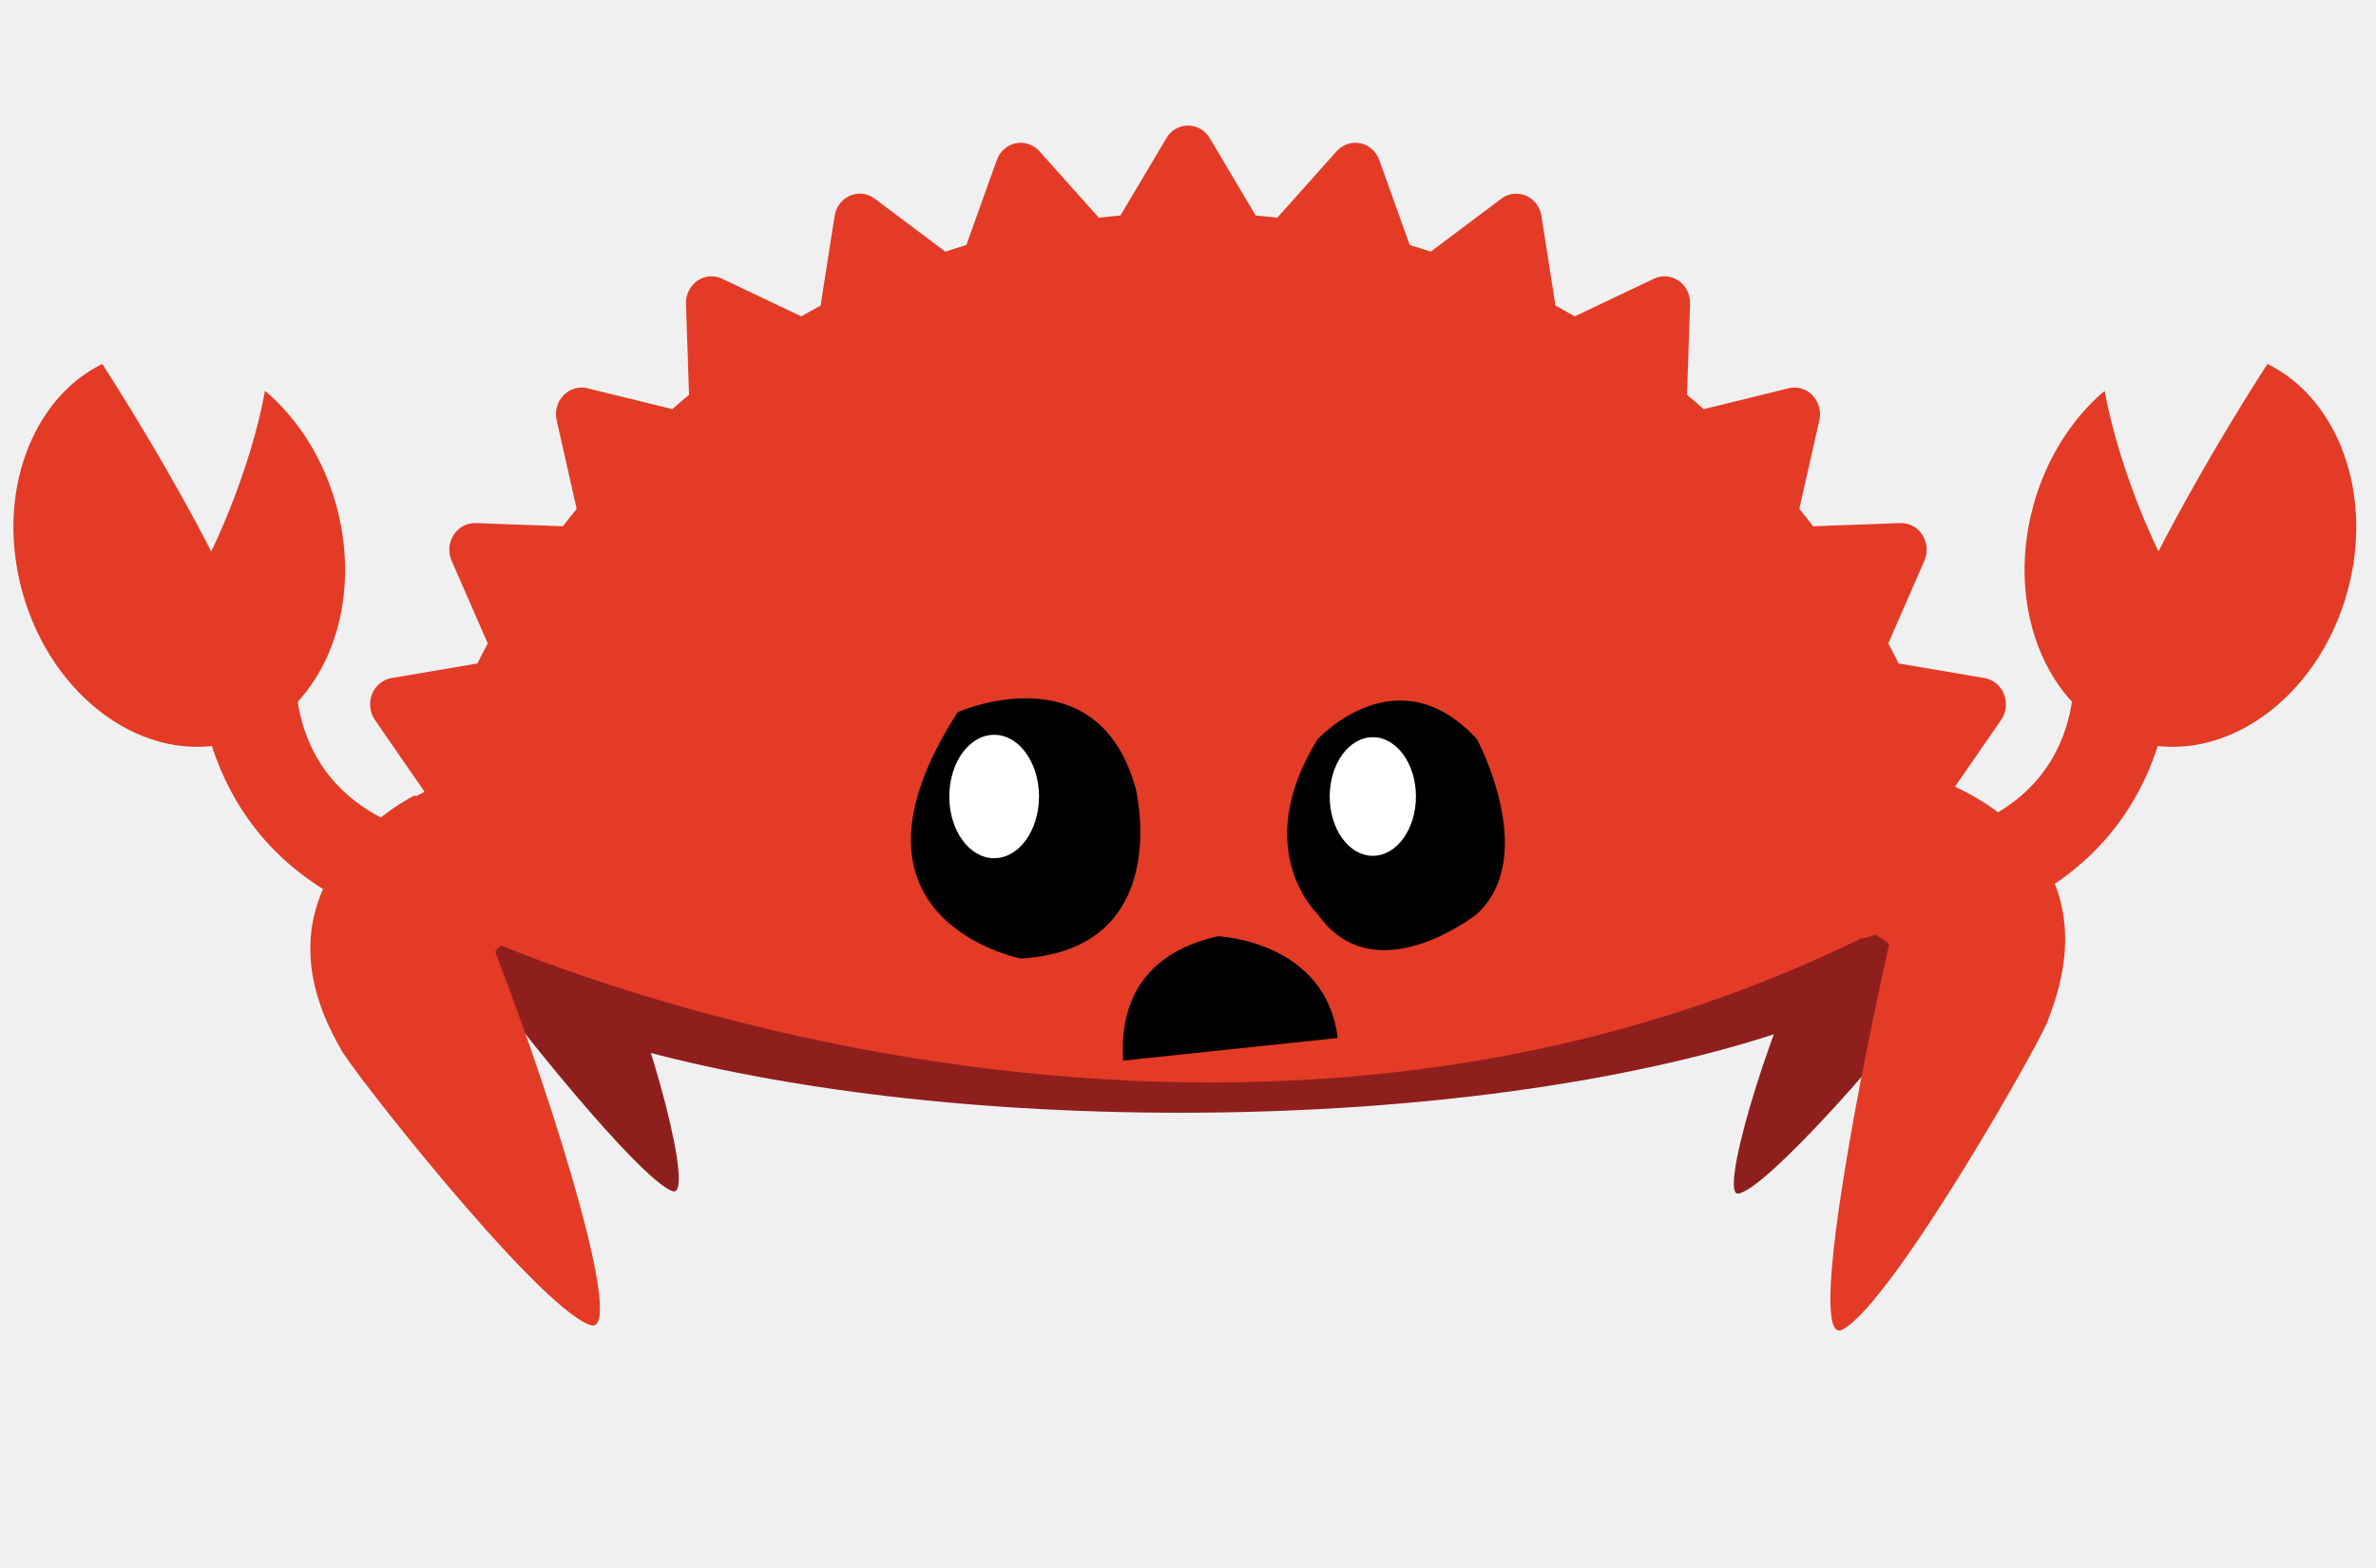
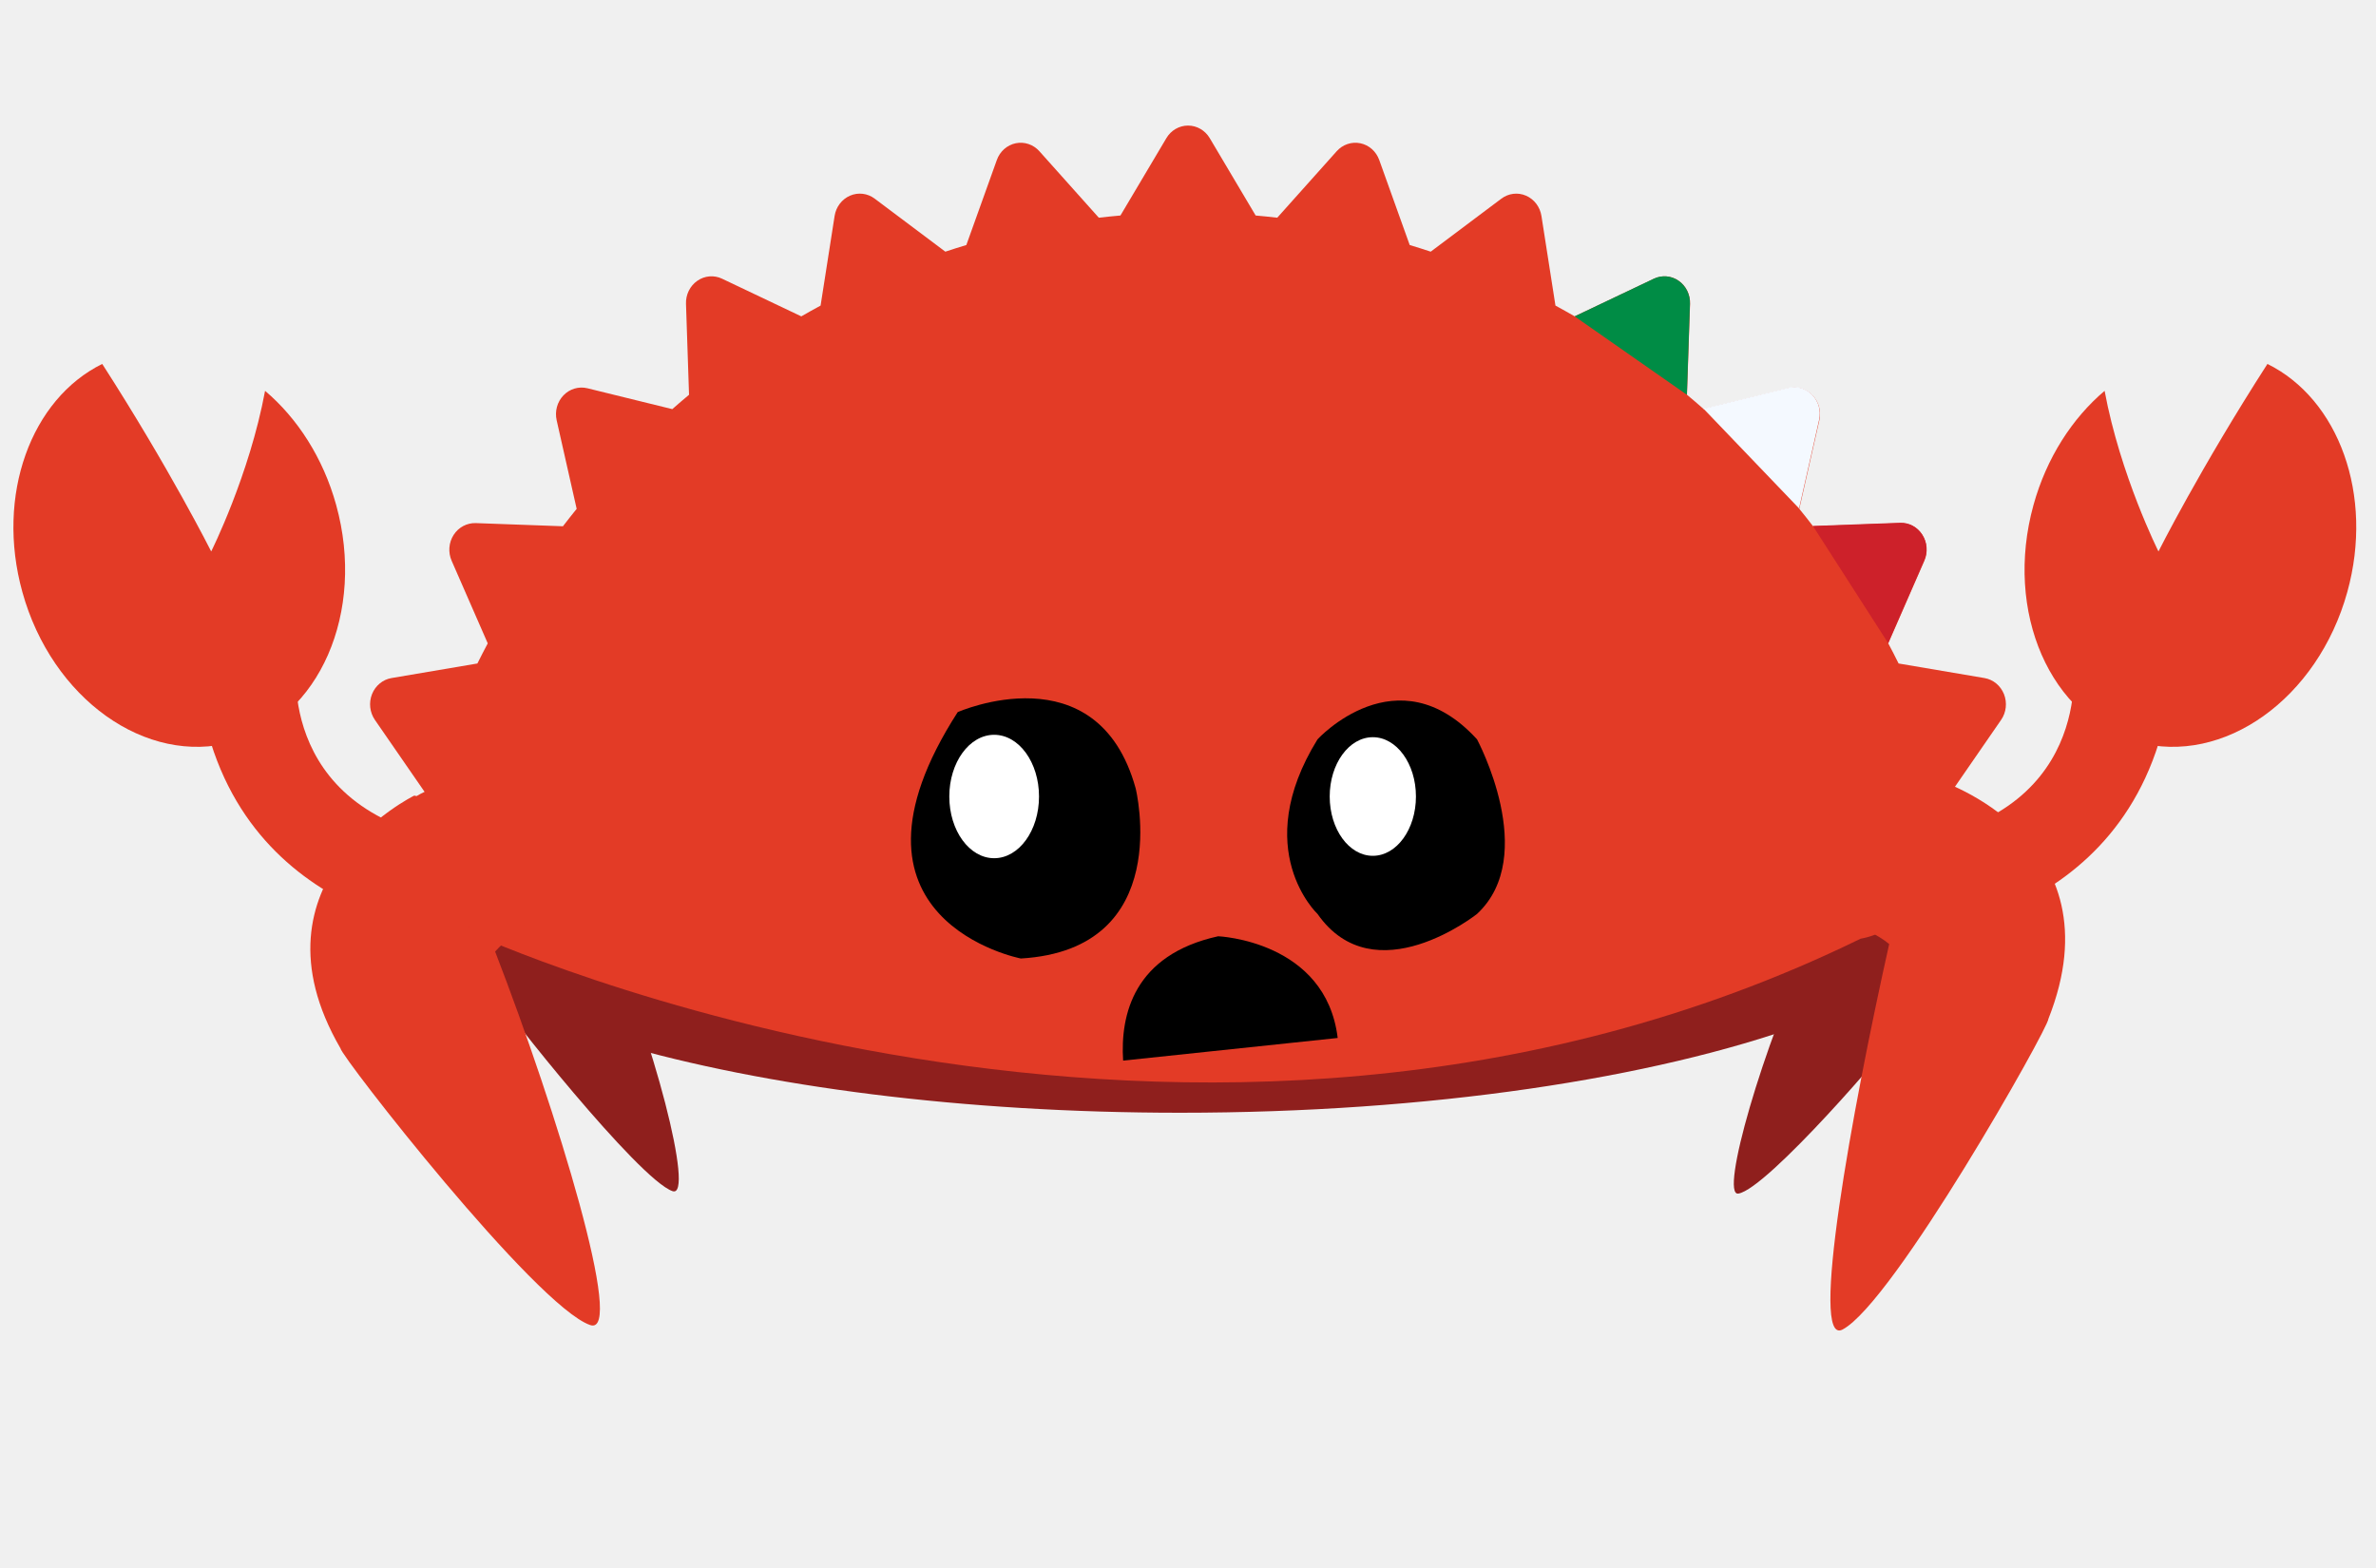
<svg xmlns="http://www.w3.org/2000/svg" version="1.1" id="Layer_1" x="0px" y="0px" width="1434.979px" height="947px" viewBox="0 0 1434.979 947" enable-background="new 0 0 1434.979 947" xml:space="preserve">
-   <path fill="#8F1F1D" d="M712.827,368.579c-131.633,0-251.228,15.825-339.77,41.615v220.298  c88.542,25.79,208.137,41.614,339.77,41.614c150.657,0,285.535-20.729,376.134-53.402V421.986  C998.361,389.311,863.483,368.579,712.827,368.579" />
-   <path fill="#8F1F1D" d="M1094.847,567.972c-3.856-10.663-4.629-24.154-1.36-37.162c5.85-23.289,22.421-36.198,37.013-28.833  c3.618,1.827,6.773,4.73,9.387,8.418c0.239-0.001,0.479,0,0.715,0.016c0,0,44.552,53.106,3.313,116.003  c-0.896,3.569-76.534,91.718-94.043,94.524C1038.411,722.773,1064.762,630.939,1094.847,567.972" />
-   <path fill="#8F1F1D" d="M363.903,557.551c5.3-9.631,7.158-22.788,4.217-36.426c-5.266-24.416-23.91-41.109-41.642-37.285  c-4.398,0.948-8.325,3.072-11.666,6.099c-0.282-0.059-0.564-0.113-0.845-0.153c0,0-56.292,41.952-12.057,113.924  c0.805,3.741,83.851,108.838,104.311,115.764C419.612,724.004,394.974,626.947,363.903,557.551" />
-   <path fill="#E23A26" d="M284.891,563.596l0.007,0.015C285.083,563.755,285.255,563.887,284.891,563.596" />
-   <path fill="#E33B26" d="M1180.543,488.433c-0.88-3.064-1.756-6.126-2.662-9.162l30.683-44.451c3.13-4.522,3.771-10.398,1.73-15.555  c-2.04-5.13-6.49-8.81-11.76-9.71l-51.887-8.805c-2.008-4.102-4.115-8.142-6.229-12.15l21.797-49.903  c2.243-5.087,1.769-10.995-1.203-15.608c-2.961-4.636-7.99-7.344-13.349-7.133l-52.656,1.913c-2.727-3.55-5.496-7.068-8.322-10.521  l12.102-53.49c1.225-5.433-0.322-11.118-4.104-15.064c-3.762-3.932-9.229-5.559-14.426-4.283l-51.289,12.608  c-3.321-2.935-6.699-5.833-10.114-8.673l1.849-54.914c0.197-5.559-2.394-10.842-6.845-13.925  c-4.445-3.104-10.093-3.573-14.955-1.266l-47.848,22.747c-3.854-2.21-7.728-4.4-11.644-6.517l-8.455-54.115  c-0.857-5.483-4.386-10.139-9.326-12.266c-4.923-2.137-10.568-1.447-14.891,1.808l-42.659,32.007  c-4.2-1.395-8.419-2.732-12.692-4.011l-18.386-51.316c-1.87-5.229-6.182-9.071-11.438-10.151c-5.238-1.072-10.63,0.742-14.263,4.802  l-35.907,40.171c-4.342-0.5-8.685-0.956-13.043-1.331l-27.723-46.713c-2.811-4.732-7.771-7.612-13.116-7.612  c-5.334,0-10.304,2.88-13.09,7.612l-27.733,46.713c-4.358,0.375-8.722,0.831-13.056,1.331l-35.91-40.171  c-3.636-4.06-9.047-5.874-14.268-4.802c-5.255,1.092-9.573,4.922-11.433,10.151l-18.402,51.316  c-4.26,1.279-8.481,2.627-12.691,4.011l-42.644-32.007c-4.336-3.266-9.98-3.955-14.916-1.808c-4.919,2.127-8.461,6.783-9.313,12.266  l-8.461,54.115c-3.914,2.117-7.789,4.294-11.653,6.517L436.1,168.34c-4.858-2.316-10.529-1.838-14.954,1.266  c-4.445,3.083-7.042,8.366-6.84,13.925l1.835,54.914c-3.405,2.84-6.774,5.738-10.112,8.673L354.75,234.51  c-5.211-1.265-10.67,0.351-14.441,4.283c-3.795,3.946-5.332,9.631-4.113,15.064l12.079,53.49c-2.802,3.467-5.575,6.971-8.293,10.521  l-52.655-1.913c-5.314-0.157-10.386,2.497-13.356,7.133c-2.974,4.613-3.425,10.521-1.211,15.608l21.814,49.903  c-2.119,4.008-4.224,8.048-6.249,12.15l-51.882,8.805c-5.271,0.888-9.715,4.566-11.765,9.71c-2.037,5.157-1.375,11.033,1.735,15.555  l30.69,44.451c-0.236,0.784-0.455,1.576-0.69,2.364l-16.863,17.911l45.341,64.05c0,0,435.152,200.731,838.797,3.396  C1169.796,558.719,1180.543,488.433,1180.543,488.433" />
-   <path d="M795.716,446.557c0,0,48.162-52.734,96.324,0c0,0,37.844,70.318,0,105.473c0,0-61.922,49.223-96.324,0  C795.716,552.029,754.434,513.354,795.716,446.557" />
-   <path fill="#FFFFFF" d="M855.154,481.097c0,19.782-11.66,35.82-26.041,35.82c-14.379,0-26.04-16.038-26.04-35.82  c0-19.782,11.661-35.821,26.04-35.821C843.494,445.275,855.154,461.315,855.154,481.097" />
-   <path d="M578.401,430.129c0,0,84.436-37.385,107.481,46.059c0,0,24.141,97.261-69.339,102.751  C616.543,578.939,497.34,555.98,578.401,430.129" />
-   <rect x="187.424" y="75.529" fill="none" width="1060" height="782" />
-   <path fill="#FFFFFF" d="M627.514,481.096c0,20.579-12.13,37.27-27.095,37.27c-14.959,0-27.092-16.69-27.092-37.27  c0-20.583,12.133-37.27,27.092-37.27C615.384,443.826,627.514,460.513,627.514,481.096" />
-   <path fill="#E33B26" d="M299.026,574.745c10.967-12.463,37.611-27.557,35.57-46.282c-3.653-33.526-31.456-57.999-62.099-54.658  c-7.599,0.827-14.658,3.292-20.923,7.035c-0.463-0.106-0.925-0.211-1.388-0.294c0,0-103.632,50.873-44.564,152.657  c0.557,5.137,117.847,155.668,150.787,167.131C377.968,807.836,336.498,671.694,299.026,574.745" />
-   <path fill="#E33B26" d="M1140.973,570.202c-12.692-10.7-46.162-20.418-46.92-39.238c-1.355-33.697,22.512-62.021,53.312-63.26  c7.638-0.308,14.983,1.083,21.734,3.857c0.442-0.174,0.884-0.347,1.329-0.497c0,0,110.025,34.951,66.695,144.366  c0.21,5.163-93.468,171.416-124.345,187.635C1092.57,813.681,1118.285,671.635,1140.973,570.202" />
-   <rect x="187.484" y="75.843" fill="none" width="1059.75" height="781.686" />
-   <rect x="187.424" y="75.529" fill="none" width="1060" height="782" />
-   <g>
-     <path fill="#E33B26" d="M283.144,565.511c0,0-137.214-4.942-161.62-140.761l57.596-25.427c0,0-13.912,96.957,106.615,110.022   L283.144,565.511" />
-     <path fill="#E33B26" d="M127.552,333.083c0,0-24.965-49.774-65.807-113.261C18.721,241.035-2.671,299.05,13.482,357.484   c17.846,64.558,74.749,105.16,127.097,90.69s80.318-78.535,62.471-143.092c-7.909-28.618-23.501-52.519-42.963-69.011   C150.611,287.113,127.552,333.083,127.552,333.083" />
+   <defs id="defs2815" />
+   <path fill="#8F1F1D" d="M712.827,368.579c-131.633,0-251.228,15.825-339.77,41.615v220.298  c88.542,25.79,208.137,41.614,339.77,41.614c150.657,0,285.535-20.729,376.134-53.402V421.986  C998.361,389.311,863.483,368.579,712.827,368.579" id="path2768" />
+   <path fill="#8F1F1D" d="M1094.847,567.972c-3.856-10.663-4.629-24.154-1.36-37.162c5.85-23.289,22.421-36.198,37.013-28.833  c3.618,1.827,6.773,4.73,9.387,8.418c0.239-0.001,0.479,0,0.715,0.016c0,0,44.552,53.106,3.313,116.003  c-0.896,3.569-76.534,91.718-94.043,94.524C1038.411,722.773,1064.762,630.939,1094.847,567.972" id="path2770" />
+   <path fill="#8F1F1D" d="M363.903,557.551c5.3-9.631,7.158-22.788,4.217-36.426c-5.266-24.416-23.91-41.109-41.642-37.285  c-4.398,0.948-8.325,3.072-11.666,6.099c-0.282-0.059-0.564-0.113-0.845-0.153c0,0-56.292,41.952-12.057,113.924  c0.805,3.741,83.851,108.838,104.311,115.764C419.612,724.004,394.974,626.947,363.903,557.551" id="path2772" />
+   <path fill="#E23A26" d="M284.891,563.596l0.007,0.015C285.083,563.755,285.255,563.887,284.891,563.596" id="path2774" />
+   <path fill="#E33B26" d="M1180.543,488.433c-0.88-3.064-1.756-6.126-2.662-9.162l30.683-44.451c3.13-4.522,3.771-10.398,1.73-15.555  c-2.04-5.13-6.49-8.81-11.76-9.71l-51.887-8.805c-2.008-4.102-4.115-8.142-6.229-12.15l21.797-49.903  c2.243-5.087,1.769-10.995-1.203-15.608c-2.961-4.636-7.99-7.344-13.349-7.133l-52.656,1.913c-2.727-3.55-5.496-7.068-8.322-10.521  l12.102-53.49c1.225-5.433-0.322-11.118-4.104-15.064c-3.762-3.932-9.229-5.559-14.426-4.283l-51.289,12.608  c-3.321-2.935-6.699-5.833-10.114-8.673l1.849-54.914c0.197-5.559-2.394-10.842-6.845-13.925  c-4.445-3.104-10.093-3.573-14.955-1.266l-47.848,22.747c-3.854-2.21-7.728-4.4-11.644-6.517l-8.455-54.115  c-0.857-5.483-4.386-10.139-9.326-12.266c-4.923-2.137-10.568-1.447-14.891,1.808l-42.659,32.007  c-4.2-1.395-8.419-2.732-12.692-4.011l-18.386-51.316c-1.87-5.229-6.182-9.071-11.438-10.151c-5.238-1.072-10.63,0.742-14.263,4.802  l-35.907,40.171c-4.342-0.5-8.685-0.956-13.043-1.331l-27.723-46.713c-2.811-4.732-7.771-7.612-13.116-7.612  c-5.334,0-10.304,2.88-13.09,7.612l-27.733,46.713c-4.358,0.375-8.722,0.831-13.056,1.331l-35.91-40.171  c-3.636-4.06-9.047-5.874-14.268-4.802c-5.255,1.092-9.573,4.922-11.433,10.151l-18.402,51.316  c-4.26,1.279-8.481,2.627-12.691,4.011l-42.644-32.007c-4.336-3.266-9.98-3.955-14.916-1.808c-4.919,2.127-8.461,6.783-9.313,12.266  l-8.461,54.115c-3.914,2.117-7.789,4.294-11.653,6.517L436.1,168.34c-4.858-2.316-10.529-1.838-14.954,1.266  c-4.445,3.083-7.042,8.366-6.84,13.925l1.835,54.914c-3.405,2.84-6.774,5.738-10.112,8.673L354.75,234.51  c-5.211-1.265-10.67,0.351-14.441,4.283c-3.795,3.946-5.332,9.631-4.113,15.064l12.079,53.49c-2.802,3.467-5.575,6.971-8.293,10.521  l-52.655-1.913c-5.314-0.157-10.386,2.497-13.356,7.133c-2.974,4.613-3.425,10.521-1.211,15.608l21.814,49.903  c-2.119,4.008-4.224,8.048-6.249,12.15l-51.882,8.805c-5.271,0.888-9.715,4.566-11.765,9.71c-2.037,5.157-1.375,11.033,1.735,15.555  l30.69,44.451c-0.236,0.784-0.455,1.576-0.69,2.364l-16.863,17.911l45.341,64.05c0,0,435.152,200.731,838.797,3.396  C1169.796,558.719,1180.543,488.433,1180.543,488.433" id="path2776" />
+   <path d="M795.716,446.557c0,0,48.162-52.734,96.324,0c0,0,37.844,70.318,0,105.473c0,0-61.922,49.223-96.324,0  C795.716,552.029,754.434,513.354,795.716,446.557" id="path2778" />
+   <path fill="#FFFFFF" d="M855.154,481.097c0,19.782-11.66,35.82-26.041,35.82c-14.379,0-26.04-16.038-26.04-35.82  c0-19.782,11.661-35.821,26.04-35.821C843.494,445.275,855.154,461.315,855.154,481.097" id="path2780" />
+   <path d="M578.401,430.129c0,0,84.436-37.385,107.481,46.059c0,0,24.141,97.261-69.339,102.751  C616.543,578.939,497.34,555.98,578.401,430.129" id="path2782" />
+   <rect x="187.424" y="75.529" fill="none" width="1060" height="782" id="rect2784" />
+   <path fill="#FFFFFF" d="M627.514,481.096c0,20.579-12.13,37.27-27.095,37.27c-14.959,0-27.092-16.69-27.092-37.27  c0-20.583,12.133-37.27,27.092-37.27C615.384,443.826,627.514,460.513,627.514,481.096" id="path2786" />
+   <path fill="#E33B26" d="M299.026,574.745c10.967-12.463,37.611-27.557,35.57-46.282c-3.653-33.526-31.456-57.999-62.099-54.658  c-7.599,0.827-14.658,3.292-20.923,7.035c-0.463-0.106-0.925-0.211-1.388-0.294c0,0-103.632,50.873-44.564,152.657  c0.557,5.137,117.847,155.668,150.787,167.131C377.968,807.836,336.498,671.694,299.026,574.745" id="path2788" />
+   <path fill="#E33B26" d="M1140.973,570.202c-12.692-10.7-46.162-20.418-46.92-39.238c-1.355-33.697,22.512-62.021,53.312-63.26  c7.638-0.308,14.983,1.083,21.734,3.857c0.442-0.174,0.884-0.347,1.329-0.497c0,0,110.025,34.951,66.695,144.366  c0.21,5.163-93.468,171.416-124.345,187.635C1092.57,813.681,1118.285,671.635,1140.973,570.202" id="path2790" />
+   <rect x="187.484" y="75.843" fill="none" width="1059.75" height="781.686" id="rect2792" />
+   <rect x="187.424" y="75.529" fill="none" width="1060" height="782" id="rect2794" />
+   <g id="g2800">
+     <path fill="#E33B26" d="M283.144,565.511c0,0-137.214-4.942-161.62-140.761l57.596-25.427c0,0-13.912,96.957,106.615,110.022   L283.144,565.511" id="path2796" />
+     <path fill="#E33B26" d="M127.552,333.083c0,0-24.965-49.774-65.807-113.261C18.721,241.035-2.671,299.05,13.482,357.484   c17.846,64.558,74.749,105.16,127.097,90.69s80.318-78.535,62.471-143.092c-7.909-28.618-23.501-52.519-42.963-69.011   C150.611,287.113,127.552,333.083,127.552,333.083" id="path2798" />
  </g>
-   <rect x="187.484" y="75.843" fill="none" width="1059.75" height="781.686" />
-   <g>
-     <path fill="#E33B26" d="M1148.012,565.511c0,0,137.214-4.942,161.62-140.761l-57.596-25.428c0,0,13.912,96.957-106.615,110.022   L1148.012,565.511" />
-     <path fill="#E33B26" d="M1303.604,333.083c0,0,24.966-49.774,65.808-113.261c43.023,21.212,64.416,79.228,48.262,137.662   c-17.846,64.558-74.748,105.16-127.096,90.689c-52.348-14.47-80.318-78.534-62.472-143.091   c7.909-28.618,23.501-52.519,42.964-69.011C1280.544,287.113,1303.604,333.083,1303.604,333.083" />
+   <rect x="187.484" y="75.843" fill="none" width="1059.75" height="781.686" id="rect2802" />
+   <g id="g2808">
+     <path fill="#E33B26" d="M1148.012,565.511c0,0,137.214-4.942,161.62-140.761l-57.596-25.428c0,0,13.912,96.957-106.615,110.022   L1148.012,565.511" id="path2804" />
+     <path fill="#E33B26" d="M1303.604,333.083c0,0,24.966-49.774,65.808-113.261c43.023,21.212,64.416,79.228,48.262,137.662   c-17.846,64.558-74.748,105.16-127.096,90.689c-52.348-14.47-80.318-78.534-62.472-143.091   c7.909-28.618,23.501-52.519,42.964-69.011C1280.544,287.113,1303.604,333.083,1303.604,333.083" id="path2806" />
  </g>
-   <path d="M807.895,626.942c-7.131-58.735-72.193-61.431-72.193-61.431c-50.936,11.227-59.183,47.369-57.392,75.104L807.895,626.942z" />
+   <path d="M807.895,626.942c-7.131-58.735-72.193-61.431-72.193-61.431c-50.936,11.227-59.183,47.369-57.392,75.104L807.895,626.942z" id="path2810" />
+   <g id="g2306" transform="translate(-1127.997,-378.662)">
+     <path fill="#e33b26" d="m 2268.313,767.074 21.797,-49.903 c 2.243,-5.087 1.769,-10.995 -1.203,-15.608 -2.961,-4.636 -7.99,-7.344 -13.349,-7.133 l -52.656,1.913" id="path564-3-6" style="fill:#cd212a;fill-opacity:1" />
+     <path fill="#e33b26" d="m 2214.542,685.744 12.102,-53.49 c 1.225,-5.433 -0.322,-11.118 -4.104,-15.064 -3.762,-3.932 -9.229,-5.559 -14.426,-4.283 l -51.289,12.608" id="path564-3" style="fill:#f4f9ff;fill-opacity:1" />
+     <path fill="#e33b26" d="m 2146.786,617.098 1.849,-54.914 c 0.197,-5.559 -2.394,-10.842 -6.845,-13.925 -4.445,-3.104 -10.093,-3.573 -14.955,-1.266 l -47.848,22.747" id="path564-3-7" style="fill:#008c45;fill-opacity:1" />
+   </g>
</svg>
